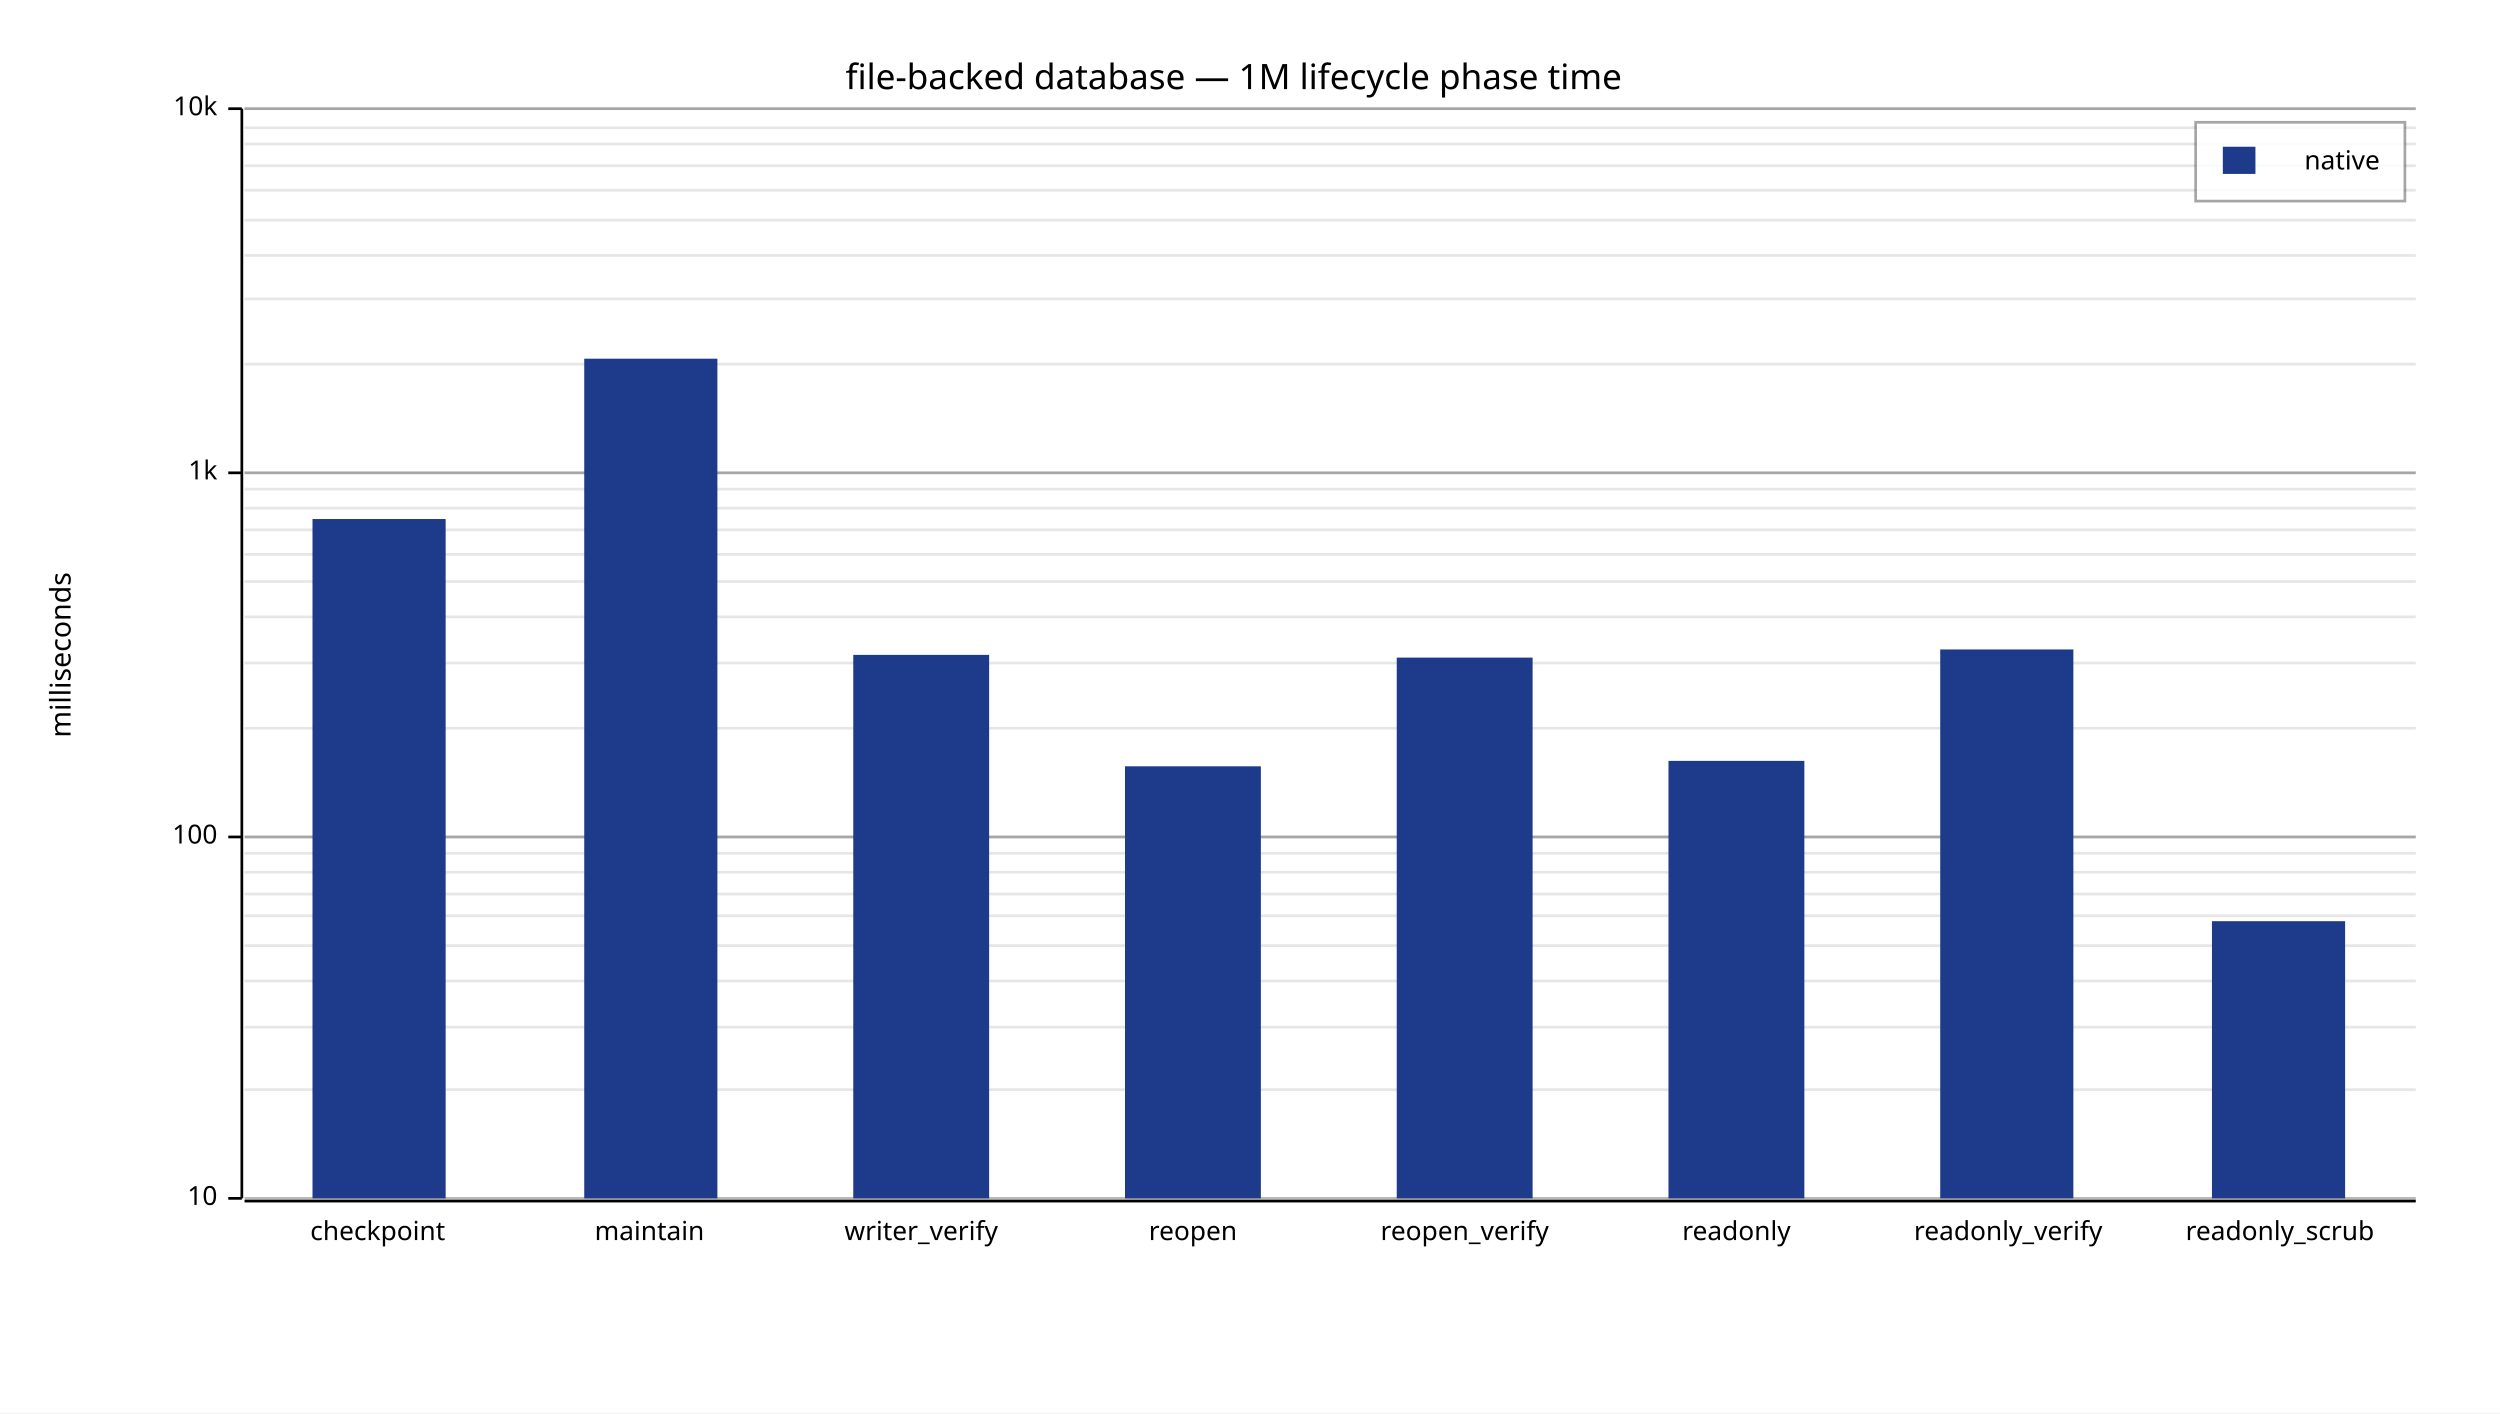
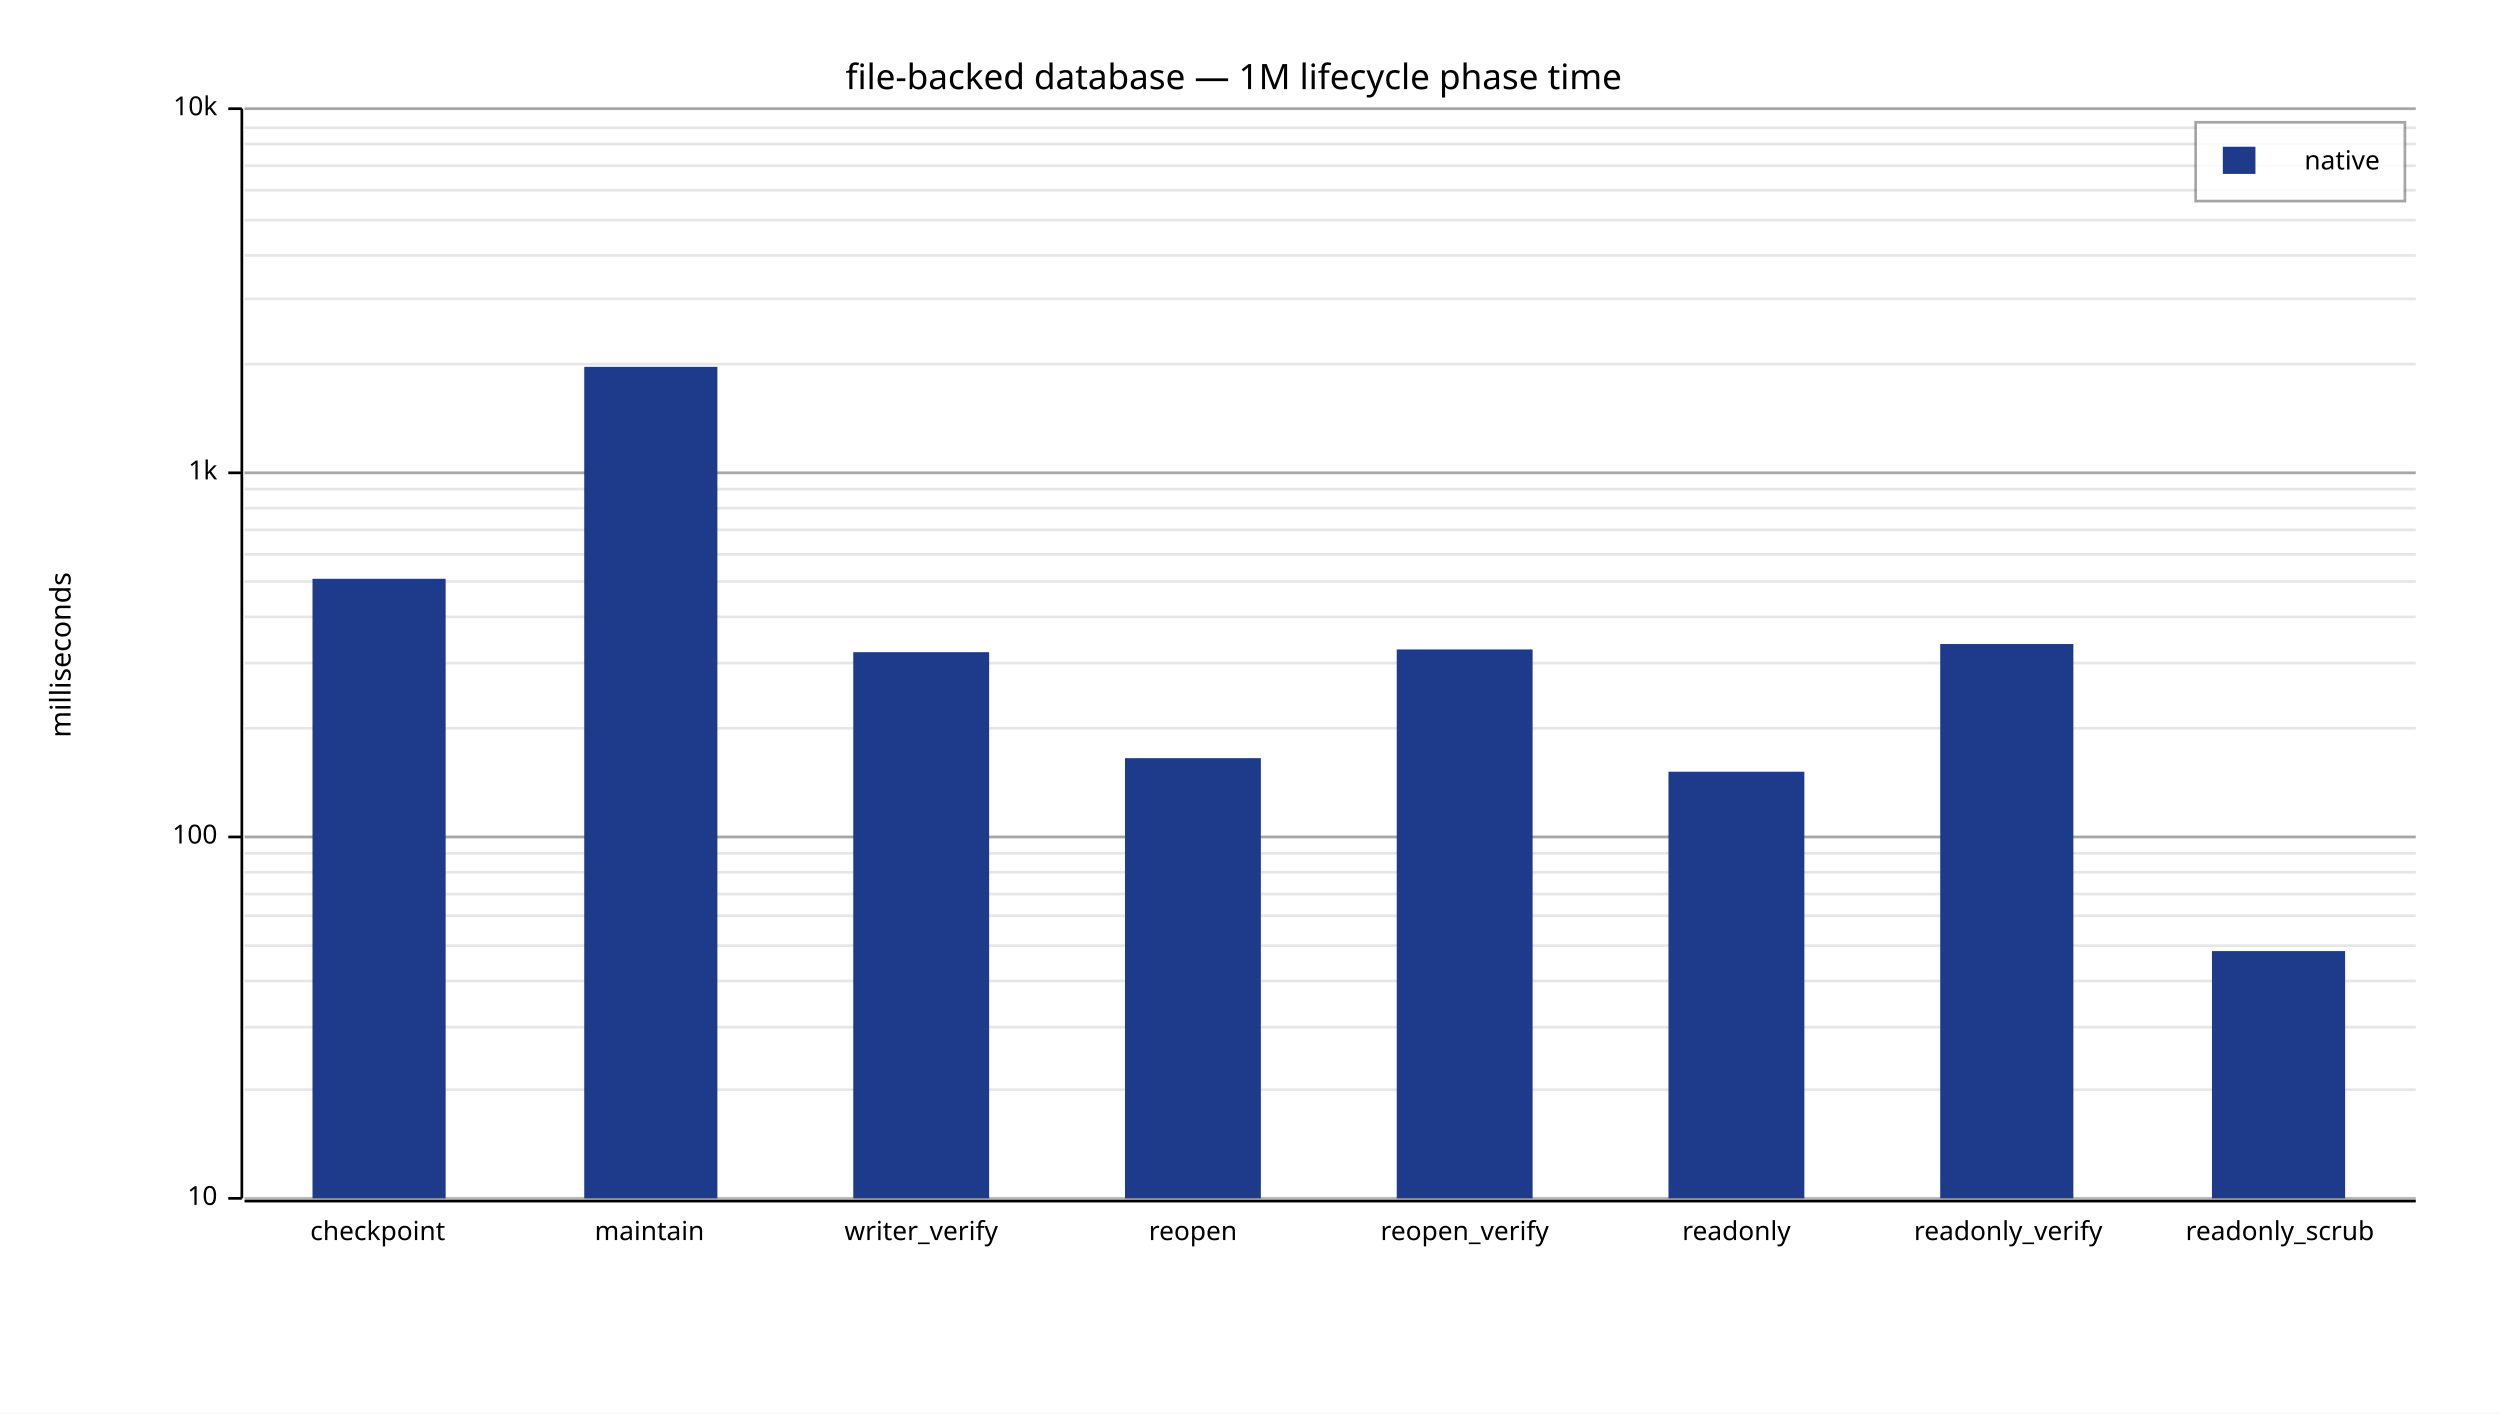
<svg xmlns="http://www.w3.org/2000/svg" width="920" height="520" viewBox="0 0 920 520">
  <rect x="0" y="0" width="920" height="520" opacity="1" fill="#FFFFFF" stroke="none" />
  <text x="454" y="23" dy="0.76em" text-anchor="middle" font-family="sans-serif" font-size="12.903" opacity="1" fill="#000000">
file-backed database — 1M lifecycle phase time
</text>
  <line opacity="0.1" stroke="#000000" stroke-width="1" x1="90" y1="441" x2="889" y2="441" />
  <line opacity="0.1" stroke="#000000" stroke-width="1" x1="90" y1="401" x2="889" y2="401" />
  <line opacity="0.1" stroke="#000000" stroke-width="1" x1="90" y1="378" x2="889" y2="378" />
  <line opacity="0.1" stroke="#000000" stroke-width="1" x1="90" y1="361" x2="889" y2="361" />
  <line opacity="0.1" stroke="#000000" stroke-width="1" x1="90" y1="348" x2="889" y2="348" />
  <line opacity="0.1" stroke="#000000" stroke-width="1" x1="90" y1="337" x2="889" y2="337" />
  <line opacity="0.1" stroke="#000000" stroke-width="1" x1="90" y1="329" x2="889" y2="329" />
  <line opacity="0.1" stroke="#000000" stroke-width="1" x1="90" y1="321" x2="889" y2="321" />
  <line opacity="0.1" stroke="#000000" stroke-width="1" x1="90" y1="314" x2="889" y2="314" />
  <line opacity="0.1" stroke="#000000" stroke-width="1" x1="90" y1="308" x2="889" y2="308" />
  <line opacity="0.1" stroke="#000000" stroke-width="1" x1="90" y1="308" x2="889" y2="308" />
  <line opacity="0.1" stroke="#000000" stroke-width="1" x1="90" y1="268" x2="889" y2="268" />
  <line opacity="0.1" stroke="#000000" stroke-width="1" x1="90" y1="244" x2="889" y2="244" />
  <line opacity="0.1" stroke="#000000" stroke-width="1" x1="90" y1="227" x2="889" y2="227" />
  <line opacity="0.1" stroke="#000000" stroke-width="1" x1="90" y1="214" x2="889" y2="214" />
  <line opacity="0.1" stroke="#000000" stroke-width="1" x1="90" y1="204" x2="889" y2="204" />
  <line opacity="0.1" stroke="#000000" stroke-width="1" x1="90" y1="195" x2="889" y2="195" />
  <line opacity="0.1" stroke="#000000" stroke-width="1" x1="90" y1="187" x2="889" y2="187" />
  <line opacity="0.1" stroke="#000000" stroke-width="1" x1="90" y1="180" x2="889" y2="180" />
  <line opacity="0.1" stroke="#000000" stroke-width="1" x1="90" y1="174" x2="889" y2="174" />
  <line opacity="0.1" stroke="#000000" stroke-width="1" x1="90" y1="174" x2="889" y2="174" />
  <line opacity="0.1" stroke="#000000" stroke-width="1" x1="90" y1="134" x2="889" y2="134" />
  <line opacity="0.1" stroke="#000000" stroke-width="1" x1="90" y1="110" x2="889" y2="110" />
  <line opacity="0.1" stroke="#000000" stroke-width="1" x1="90" y1="94" x2="889" y2="94" />
  <line opacity="0.1" stroke="#000000" stroke-width="1" x1="90" y1="81" x2="889" y2="81" />
  <line opacity="0.1" stroke="#000000" stroke-width="1" x1="90" y1="70" x2="889" y2="70" />
  <line opacity="0.1" stroke="#000000" stroke-width="1" x1="90" y1="61" x2="889" y2="61" />
  <line opacity="0.1" stroke="#000000" stroke-width="1" x1="90" y1="53" x2="889" y2="53" />
  <line opacity="0.1" stroke="#000000" stroke-width="1" x1="90" y1="47" x2="889" y2="47" />
  <line opacity="0.1" stroke="#000000" stroke-width="1" x1="90" y1="40" x2="889" y2="40" />
  <line opacity="0.1" stroke="#000000" stroke-width="1" x1="90" y1="40" x2="889" y2="40" />
  <text x="18" y="241" dy="0.76em" text-anchor="middle" font-family="sans-serif" font-size="10.484" opacity="1" fill="#000000" transform="rotate(270, 18, 241)">
milliseconds
</text>
  <line opacity="0.2" stroke="#000000" stroke-width="1" x1="90" y1="441" x2="889" y2="441" />
  <line opacity="0.2" stroke="#000000" stroke-width="1" x1="90" y1="308" x2="889" y2="308" />
  <line opacity="0.2" stroke="#000000" stroke-width="1" x1="90" y1="174" x2="889" y2="174" />
  <line opacity="0.2" stroke="#000000" stroke-width="1" x1="90" y1="40" x2="889" y2="40" />
  <polyline fill="none" opacity="1" stroke="#000000" stroke-width="1" points="89,40 89,441 " />
  <text x="80" y="441" dy="0.5ex" text-anchor="end" font-family="sans-serif" font-size="9.677" opacity="1" fill="#000000">
10
</text>
  <polyline fill="none" opacity="1" stroke="#000000" stroke-width="1" points="84,441 89,441 " />
  <text x="80" y="308" dy="0.5ex" text-anchor="end" font-family="sans-serif" font-size="9.677" opacity="1" fill="#000000">
100
</text>
  <polyline fill="none" opacity="1" stroke="#000000" stroke-width="1" points="84,308 89,308 " />
  <text x="80" y="174" dy="0.5ex" text-anchor="end" font-family="sans-serif" font-size="9.677" opacity="1" fill="#000000">
1k
</text>
  <polyline fill="none" opacity="1" stroke="#000000" stroke-width="1" points="84,174 89,174 " />
  <text x="80" y="40" dy="0.5ex" text-anchor="end" font-family="sans-serif" font-size="9.677" opacity="1" fill="#000000">
10k
</text>
  <polyline fill="none" opacity="1" stroke="#000000" stroke-width="1" points="84,40 89,40 " />
  <polyline fill="none" opacity="1" stroke="#000000" stroke-width="1" points="90,442 889,442 " />
-   <rect x="115" y="191" width="49" height="250" opacity="1" fill="#1E3A8A" stroke="none" />
-   <rect x="215" y="132" width="49" height="309" opacity="1" fill="#1E3A8A" stroke="none" />
-   <rect x="314" y="241" width="50" height="200" opacity="1" fill="#1E3A8A" stroke="none" />
-   <rect x="414" y="282" width="50" height="159" opacity="1" fill="#1E3A8A" stroke="none" />
-   <rect x="514" y="242" width="50" height="199" opacity="1" fill="#1E3A8A" stroke="none" />
-   <rect x="614" y="280" width="50" height="161" opacity="1" fill="#1E3A8A" stroke="none" />
-   <rect x="714" y="239" width="49" height="202" opacity="1" fill="#1E3A8A" stroke="none" />
-   <rect x="814" y="339" width="49" height="102" opacity="1" fill="#1E3A8A" stroke="none" />
+   <rect x="115" y="213" width="49" height="228" opacity="1" fill="#1E3A8A" stroke="none" />
+   <rect x="215" y="135" width="49" height="306" opacity="1" fill="#1E3A8A" stroke="none" />
+   <rect x="314" y="240" width="50" height="201" opacity="1" fill="#1E3A8A" stroke="none" />
+   <rect x="414" y="279" width="50" height="162" opacity="1" fill="#1E3A8A" stroke="none" />
+   <rect x="514" y="239" width="50" height="202" opacity="1" fill="#1E3A8A" stroke="none" />
+   <rect x="614" y="284" width="50" height="157" opacity="1" fill="#1E3A8A" stroke="none" />
+   <rect x="714" y="237" width="49" height="204" opacity="1" fill="#1E3A8A" stroke="none" />
+   <rect x="814" y="350" width="49" height="91" opacity="1" fill="#1E3A8A" stroke="none" />
  <rect x="808" y="45" width="77" height="29" opacity="0.85" fill="#FFFFFF" stroke="none" />
  <rect x="808" y="45" width="77" height="29" opacity="0.35" fill="none" stroke="#000000" />
  <text x="848" y="55" dy="0.76em" text-anchor="start" font-family="sans-serif" font-size="9.677" opacity="1" fill="#000000">
native
</text>
  <rect x="818" y="54" width="12" height="10" opacity="1" fill="#1E3A8A" stroke="none" />
  <text x="139" y="449" dy="0.76em" text-anchor="middle" font-family="sans-serif" font-size="9.677" opacity="1" fill="#000000">
checkpoint
</text>
  <text x="239" y="449" dy="0.76em" text-anchor="middle" font-family="sans-serif" font-size="9.677" opacity="1" fill="#000000">
maintain
</text>
  <text x="339" y="449" dy="0.76em" text-anchor="middle" font-family="sans-serif" font-size="9.677" opacity="1" fill="#000000">
writer_verify
</text>
  <text x="439" y="449" dy="0.76em" text-anchor="middle" font-family="sans-serif" font-size="9.677" opacity="1" fill="#000000">
reopen
</text>
  <text x="539" y="449" dy="0.76em" text-anchor="middle" font-family="sans-serif" font-size="9.677" opacity="1" fill="#000000">
reopen_verify
</text>
  <text x="639" y="449" dy="0.76em" text-anchor="middle" font-family="sans-serif" font-size="9.677" opacity="1" fill="#000000">
readonly
</text>
  <text x="739" y="449" dy="0.76em" text-anchor="middle" font-family="sans-serif" font-size="9.677" opacity="1" fill="#000000">
readonly_verify
</text>
  <text x="839" y="449" dy="0.76em" text-anchor="middle" font-family="sans-serif" font-size="9.677" opacity="1" fill="#000000">
readonly_scrub
</text>
</svg>
